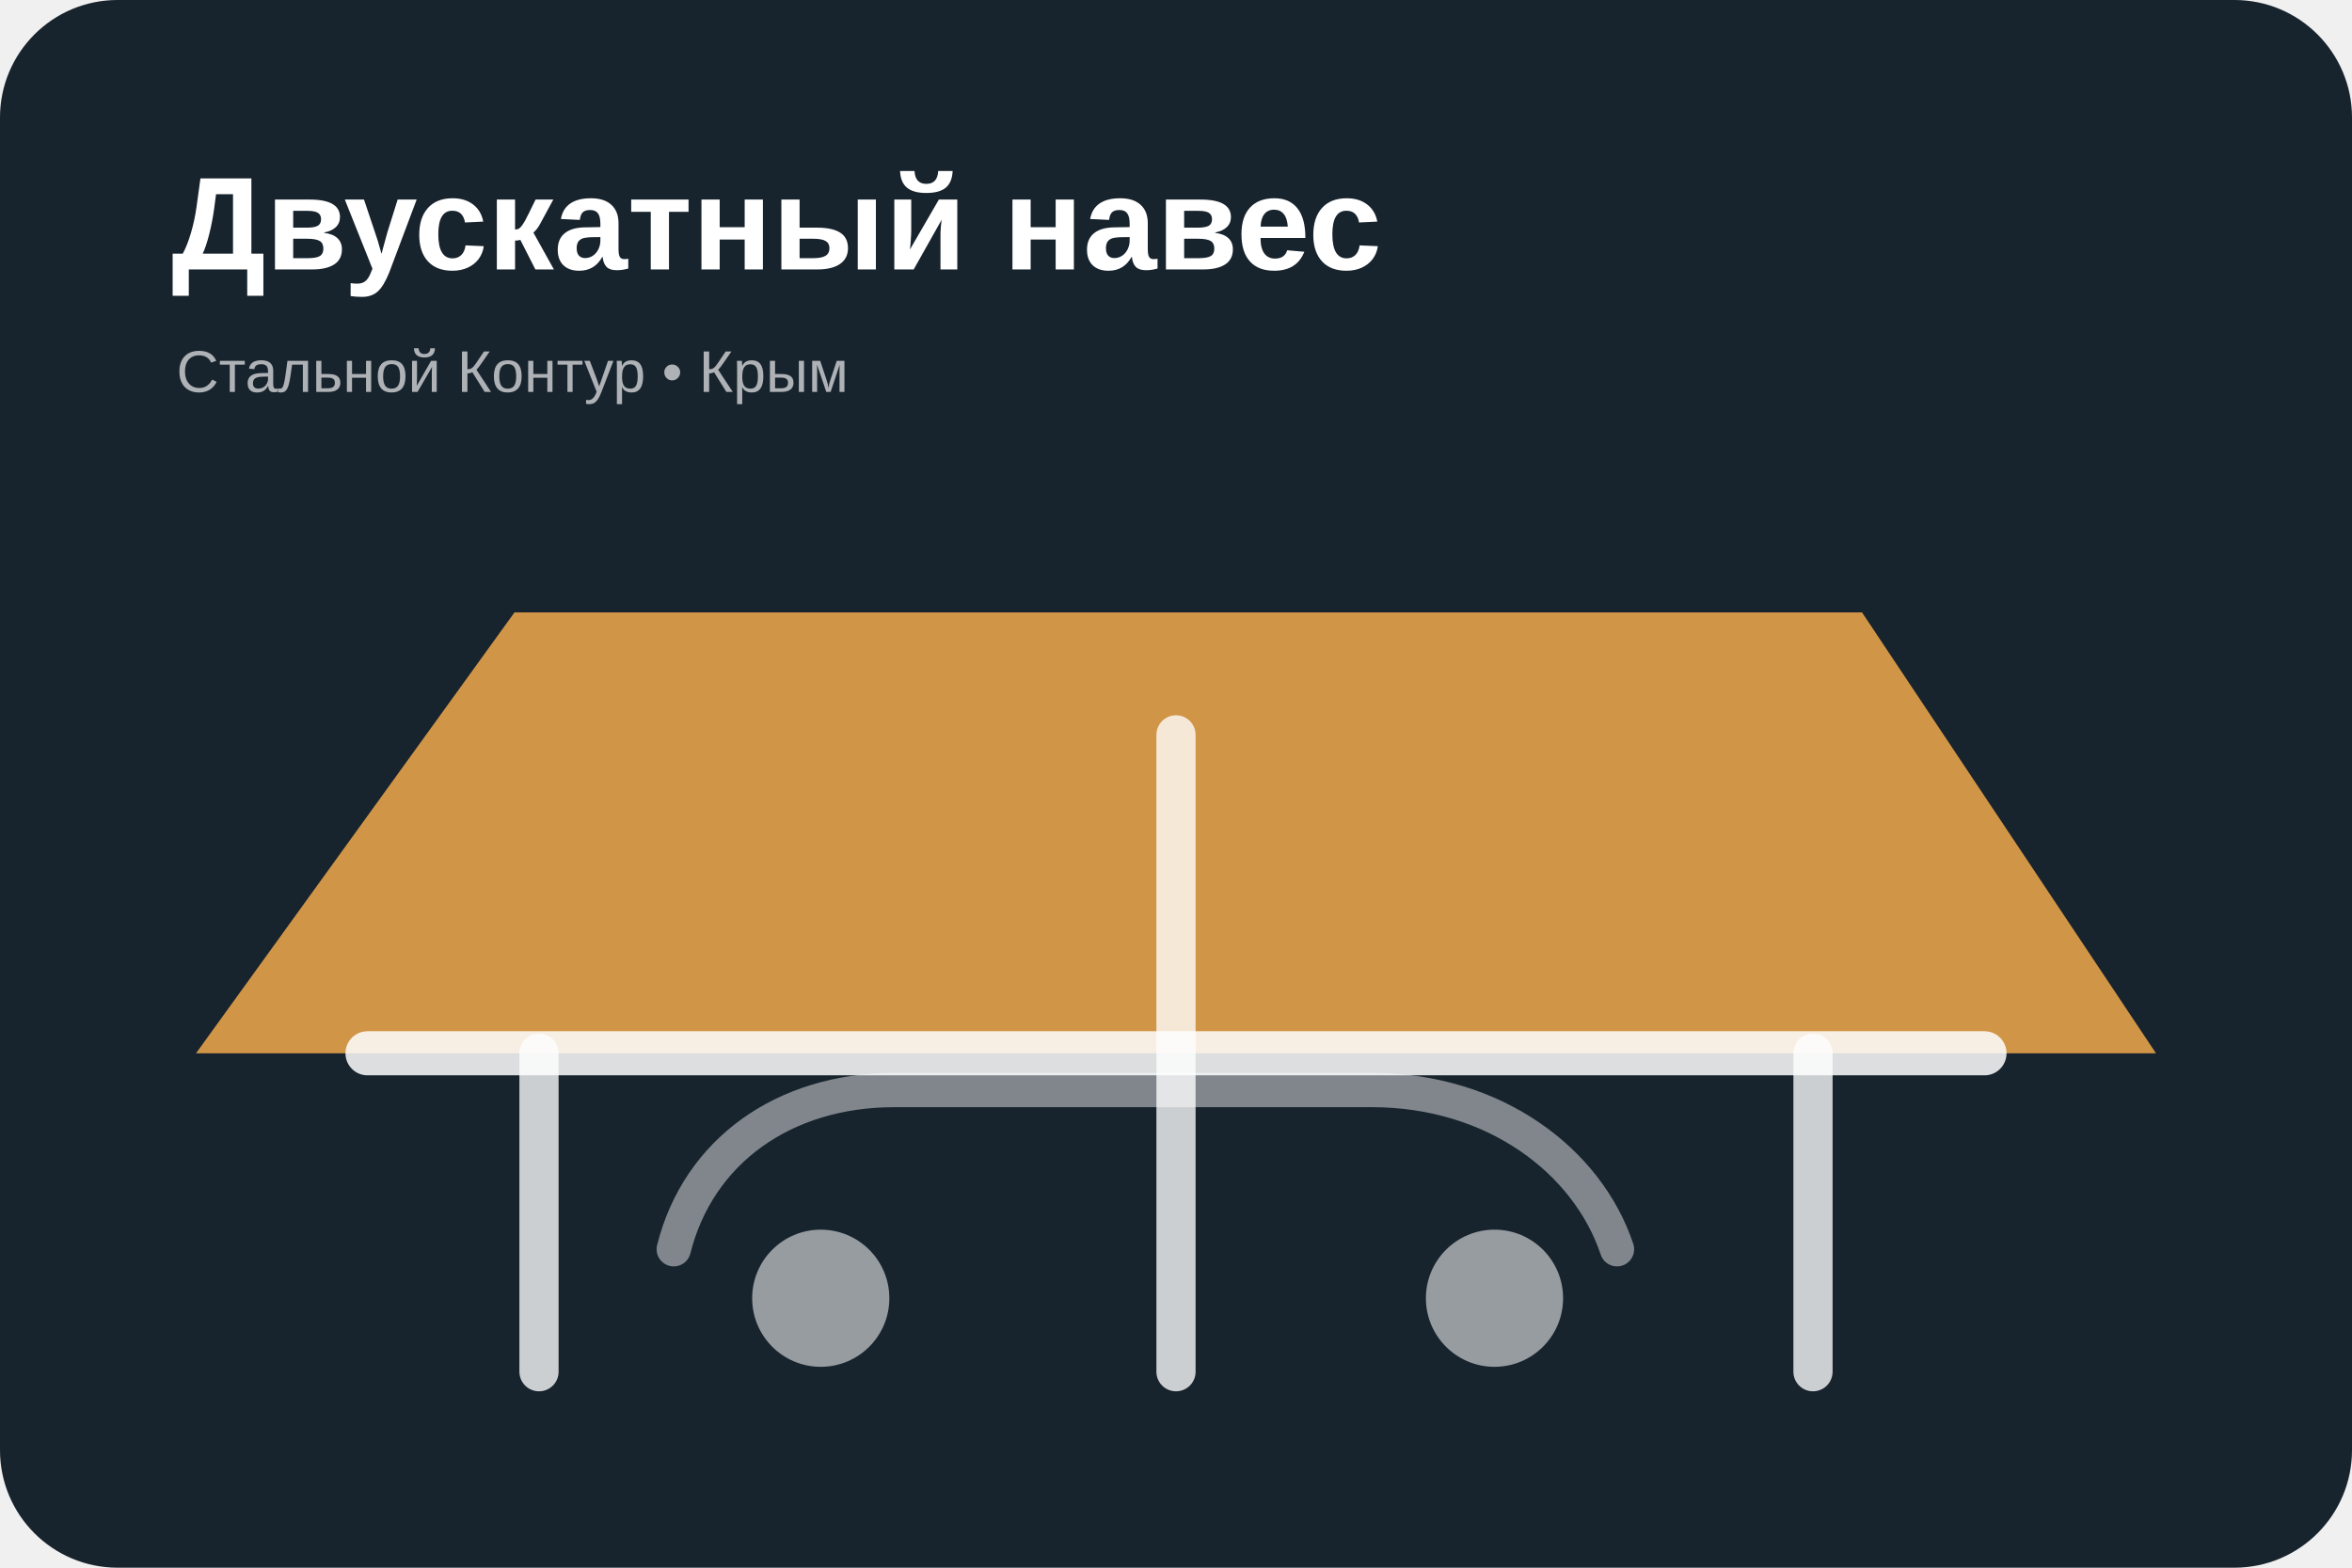
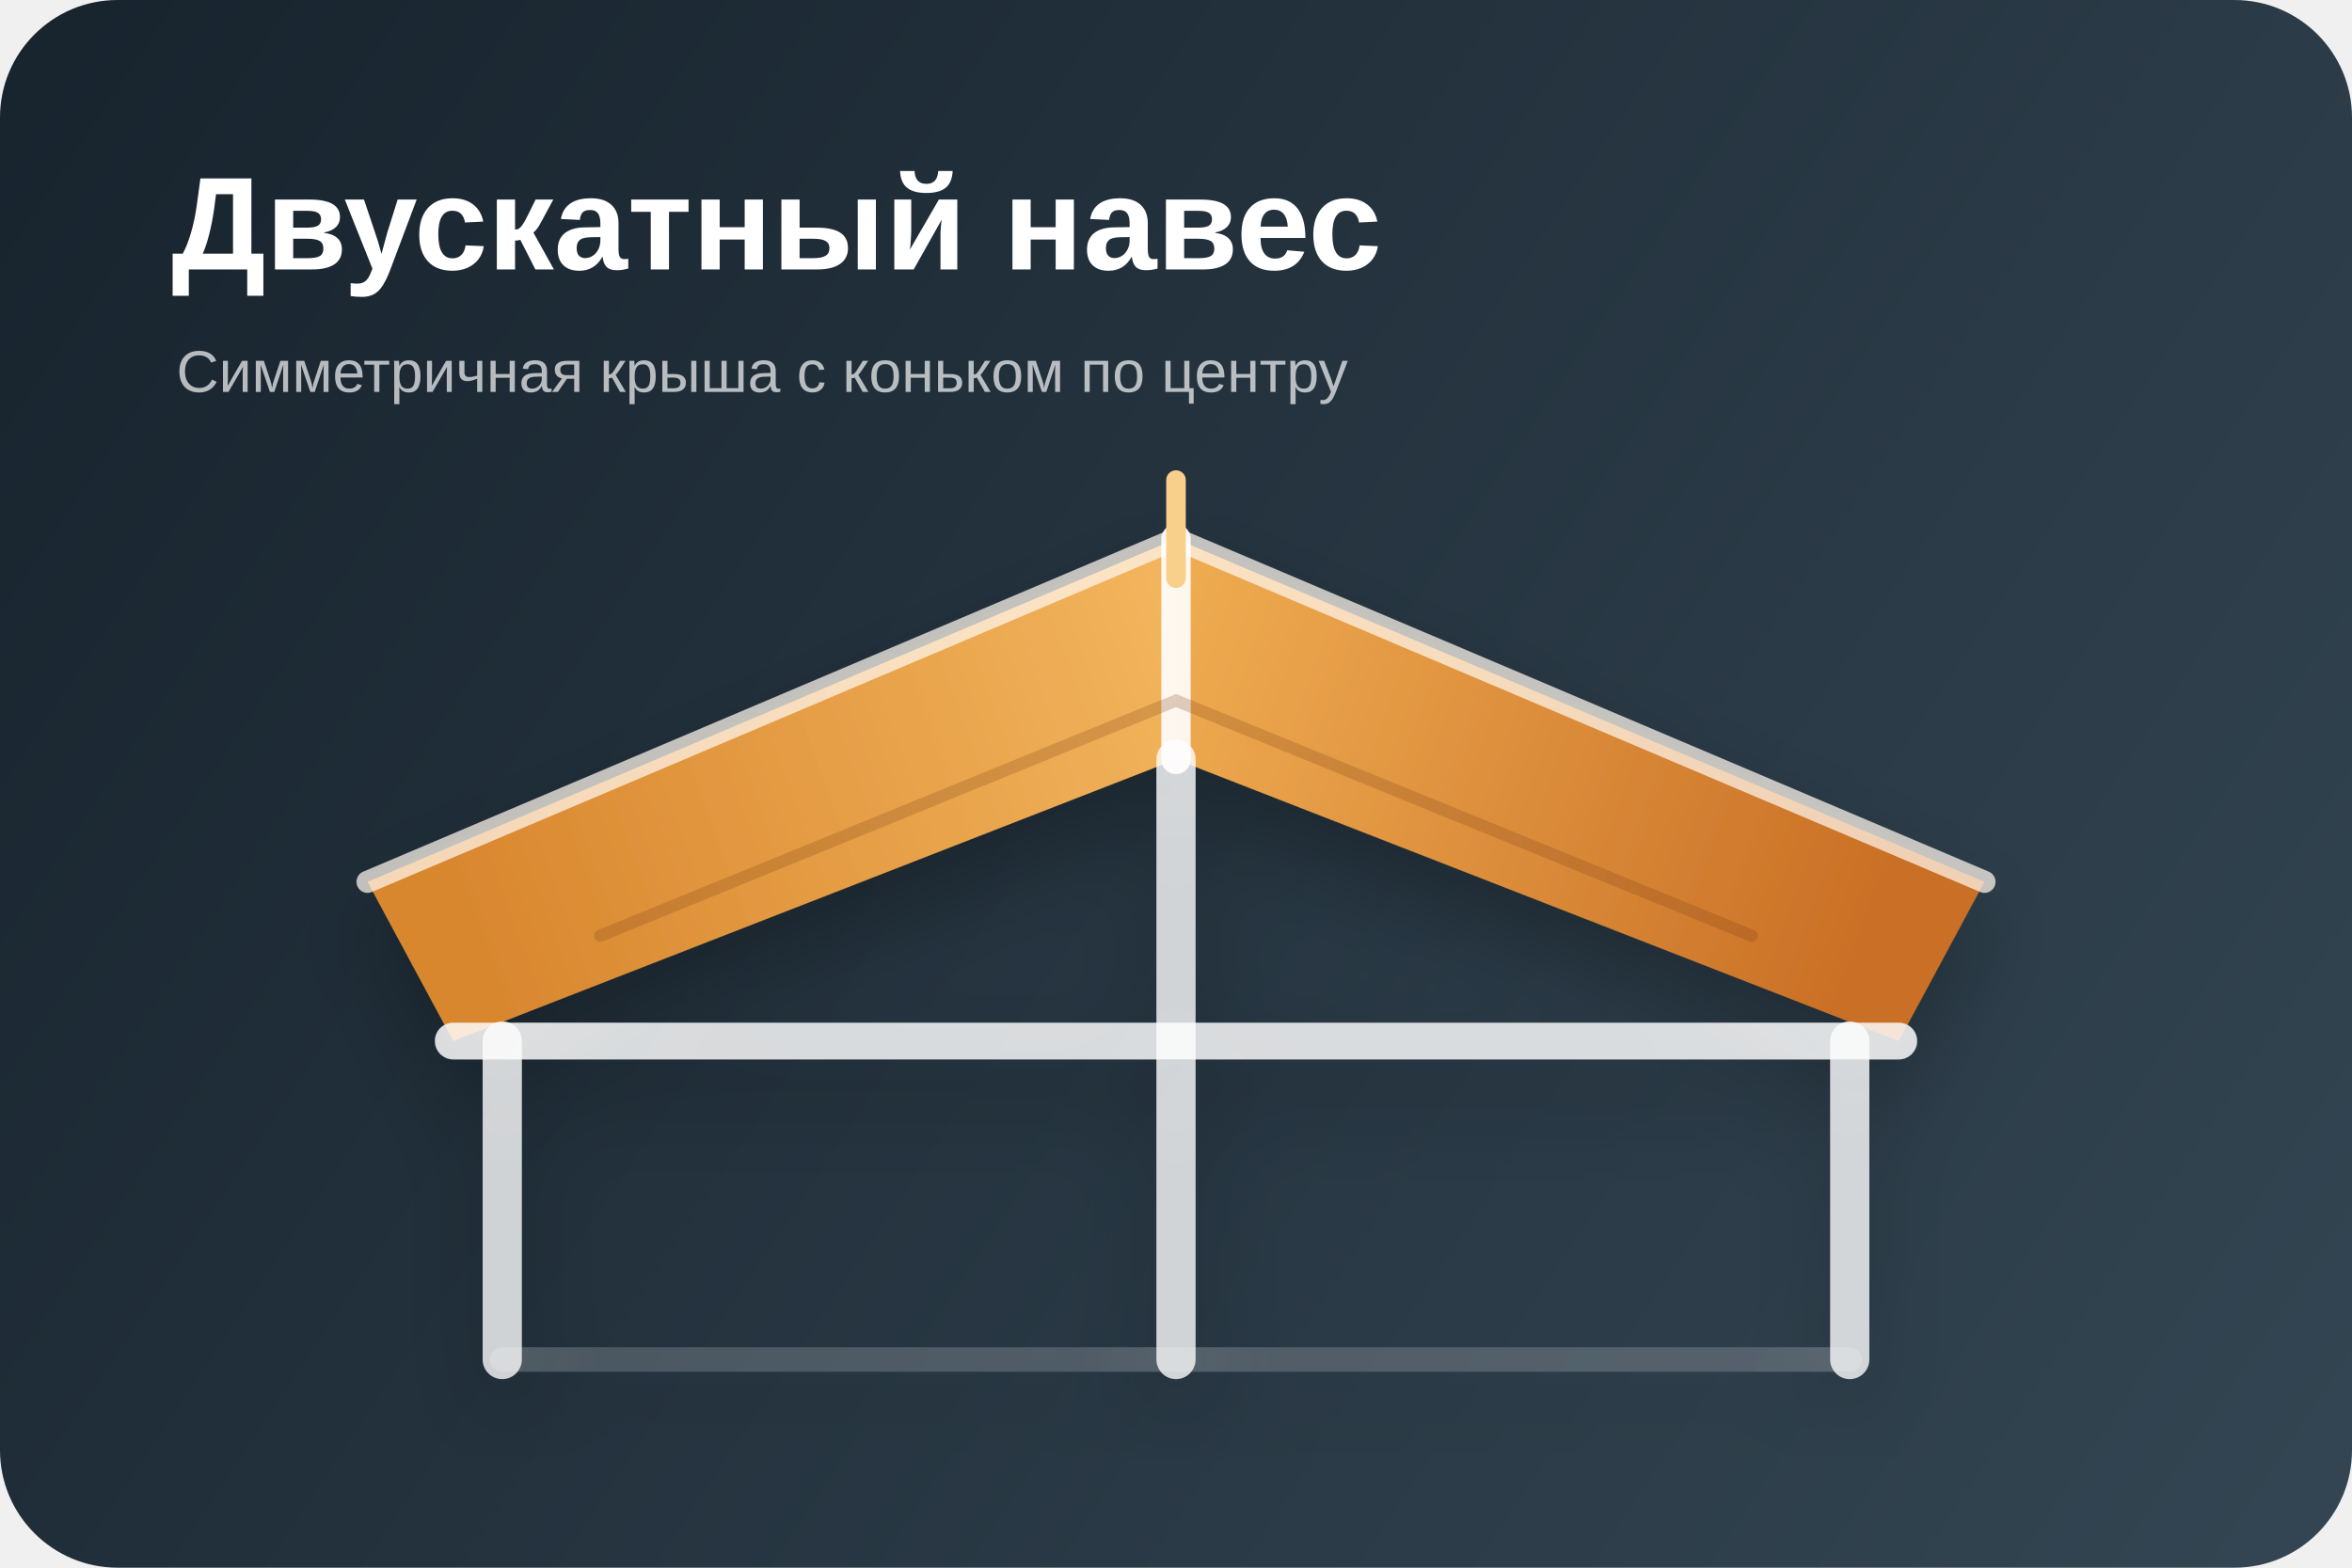
<svg xmlns="http://www.w3.org/2000/svg" width="960" height="640" viewBox="0 0 960 640" fill="none">
-   <rect width="960" height="640" rx="48" fill="#17232d" />
-   <path d="M80 430L210 250H760L880 430H80Z" fill="#e5a24a" opacity="0.9" />
-   <path d="M150 430H810" stroke="white" stroke-width="18" stroke-linecap="round" opacity="0.85" />
-   <path d="M220 430V560M740 430V560M480 300V560" stroke="white" stroke-width="16" stroke-linecap="round" opacity="0.78" />
-   <path d="M275 510C285 470 320 445 365 445H560C610 445 648 474 660 510" stroke="white" stroke-width="14" stroke-linecap="round" opacity="0.45" />
-   <circle cx="335" cy="530" r="28" fill="white" opacity="0.55" />
-   <circle cx="610" cy="530" r="28" fill="white" opacity="0.55" />
+   <defs>
+     <linearGradient id="bg" x1="0" y1="0" x2="960" y2="640" gradientUnits="userSpaceOnUse">
+       <stop stop-color="#17232d" />
+       <stop offset="1" stop-color="#344653" />
+     </linearGradient>
+     <linearGradient id="leftRoof" x1="175" y1="330" x2="480" y2="220" gradientUnits="userSpaceOnUse">
+       <stop stop-color="#d9872f" />
+       <stop offset="1" stop-color="#f3b65e" />
+     </linearGradient>
+     <linearGradient id="rightRoof" x1="480" y1="220" x2="785" y2="330" gradientUnits="userSpaceOnUse">
+       <stop stop-color="#f0ad52" />
+       <stop offset="1" stop-color="#c96f25" />
+     </linearGradient>
+     <filter id="shadow" x="110" y="175" width="740" height="420" filterUnits="userSpaceOnUse" color-interpolation-filters="sRGB">
+       <feDropShadow dx="0" dy="18" stdDeviation="18" flood-color="#000" flood-opacity="0.26" />
+     </filter>
+   </defs>
+   <rect width="960" height="640" rx="48" fill="url(#bg)" />
+   <g filter="url(#shadow)">
+     <path d="M150 360L480 220L480 310L185 425Z" fill="url(#leftRoof)" />
+     <path d="M480 220L810 360L775 425L480 310Z" fill="url(#rightRoof)" />
+     <path d="M150 360L480 220L810 360" stroke="#fff7ed" stroke-width="9" stroke-linecap="round" stroke-linejoin="round" opacity="0.72" />
+     <path d="M480 220V310" stroke="white" stroke-width="12" stroke-linecap="round" opacity="0.9" />
+     <path d="M185 425H775" stroke="white" stroke-width="15" stroke-linecap="round" opacity="0.82" />
+     <path d="M205 425V555M480 310V555M755 425V555" stroke="white" stroke-width="16" stroke-linecap="round" opacity="0.78" />
+     <path d="M245 382L480 286L715 382" stroke="#7a3f15" stroke-width="5" stroke-linecap="round" opacity="0.24" />
+     <path d="M205 555H755" stroke="white" stroke-width="10" stroke-linecap="round" opacity="0.18" />
+   </g>
+   <path d="M480 196V236" stroke="#f8d08b" stroke-width="8" stroke-linecap="round" />
  <text x="70" y="110" fill="white" font-family="Arial, sans-serif" font-size="54" font-weight="800">Двускатный навес</text>
-   <text x="72" y="160" fill="white" opacity="0.65" font-family="Arial, sans-serif" font-size="24">Стальной Контур • Крым</text>
+   <text x="72" y="160" fill="white" opacity="0.68" font-family="Arial, sans-serif" font-size="24">Симметричная крыша с коньком по центру</text>
</svg>
